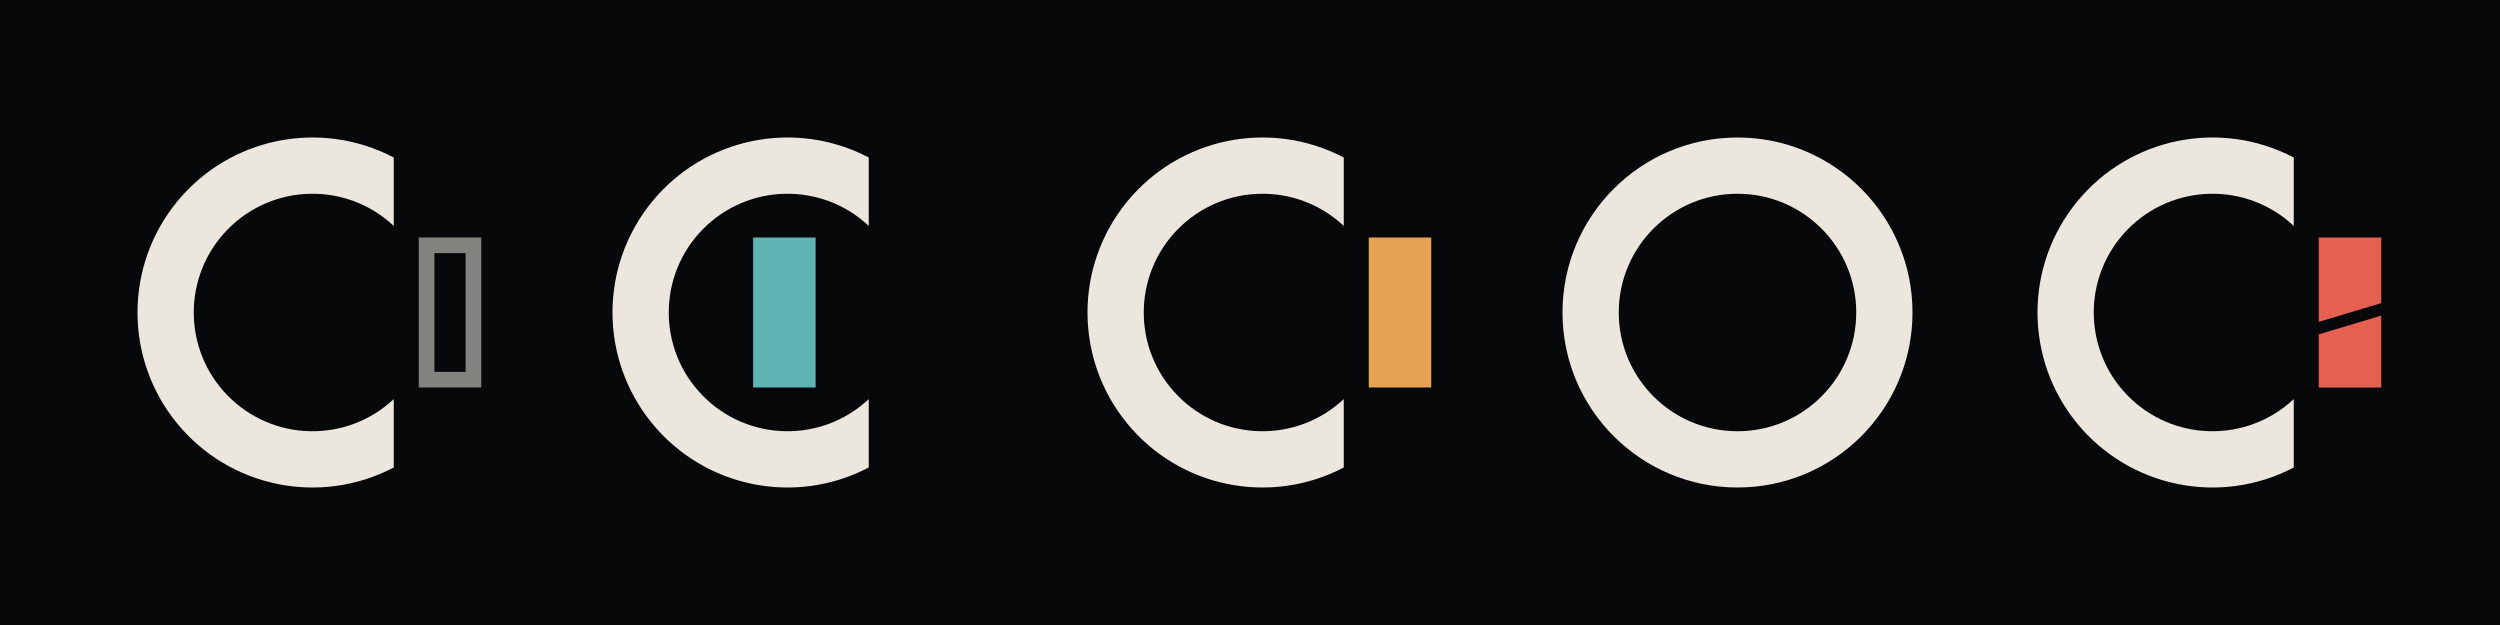
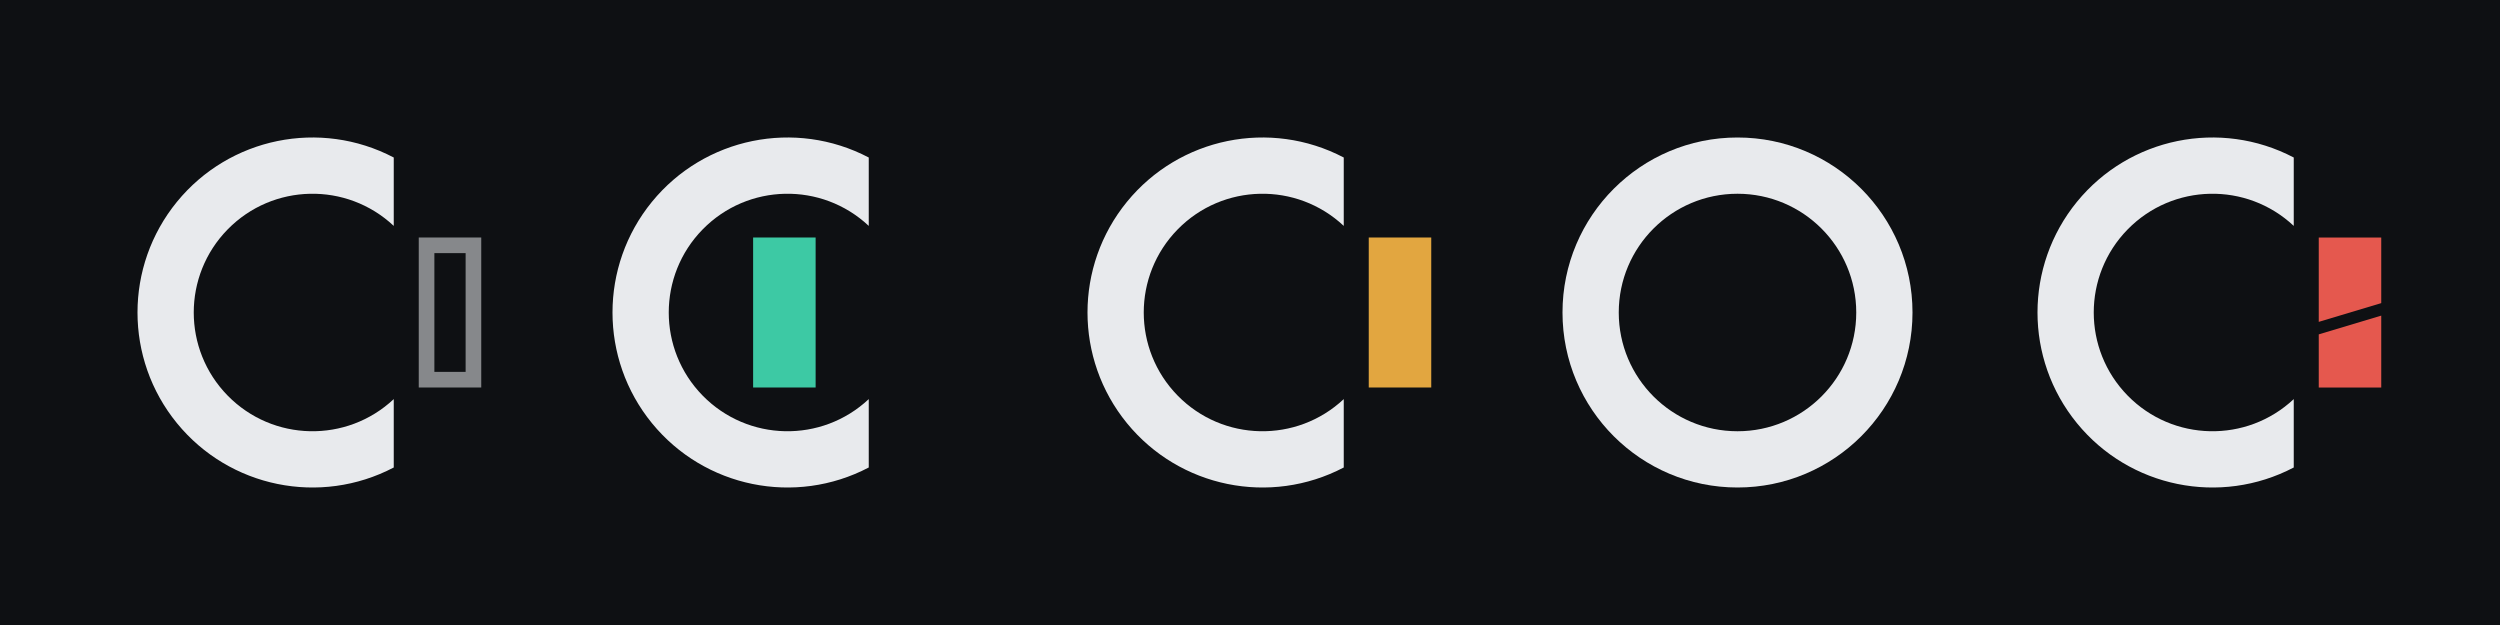
<svg xmlns="http://www.w3.org/2000/svg" viewBox="0 0 400 100" fill="none">
-   <rect width="400" height="100" fill="#07080A" />
+   <rect width="400" height="100" fill="#0E1013" />
  <g transform="translate(18 18)">
-     <path d="M45 7.201A28 28 0 1 0 45 56.799V45.856A19 19 0 1 1 45 18.144Z" fill="#ECE7DE" />
-     <rect x="50.25" y="21.25" width="7.5" height="21.5" fill="none" stroke="#ECE7DE" stroke-opacity=".55" stroke-width="2.5" />
+     <path d="M45 7.201A28 28 0 1 0 45 56.799V45.856A19 19 0 1 1 45 18.144Z" fill="#E8EAED" />
+     <rect x="50.25" y="21.25" width="7.5" height="21.5" fill="none" stroke="#E8EAED" stroke-opacity=".55" stroke-width="2.5" />
  </g>
  <g transform="translate(94 18)">
-     <path d="M45 7.201A28 28 0 1 0 45 56.799V45.856A19 19 0 1 1 45 18.144Z" fill="#ECE7DE" />
-     <path d="M26.5 20h10v24h-10Z" fill="#5FB3B3" />
+     <path d="M45 7.201A28 28 0 1 0 45 56.799V45.856A19 19 0 1 1 45 18.144Z" fill="#E8EAED" />
+     <path d="M26.5 20h10v24h-10Z" fill="#3DC9A4" />
  </g>
  <g transform="translate(170 18)">
-     <path d="M45 7.201A28 28 0 1 0 45 56.799V45.856A19 19 0 1 1 45 18.144Z" fill="#ECE7DE" />
-     <path d="M49 20h10v24H49Z" fill="#E8A254" />
+     <path d="M45 7.201A28 28 0 1 0 45 56.799V45.856A19 19 0 1 1 45 18.144Z" fill="#E8EAED" />
+     <path d="M49 20h10v24H49Z" fill="#E2A640" />
  </g>
  <g transform="translate(246 18)">
-     <path d="M32 4A28 28 0 1 0 32 60A28 28 0 1 0 32 4ZM32 13A19 19 0 1 1 32 51A19 19 0 1 1 32 13Z" fill="#ECE7DE" fill-rule="evenodd" />
+     <path d="M32 4A28 28 0 1 0 32 60A28 28 0 1 0 32 4ZM32 13A19 19 0 1 1 32 51A19 19 0 1 1 32 13Z" fill="#E8EAED" fill-rule="evenodd" />
  </g>
  <g transform="translate(322 18)">
-     <path d="M45 7.201A28 28 0 1 0 45 56.799V45.856A19 19 0 1 1 45 18.144Z" fill="#ECE7DE" />
-     <path d="M49 20h10v10.5L49 33.5Z M49 35.5L59 32.5V44H49Z" fill="#E56050" />
+     <path d="M45 7.201A28 28 0 1 0 45 56.799V45.856A19 19 0 1 1 45 18.144Z" fill="#E8EAED" />
+     <path d="M49 20h10v10.5L49 33.5Z M49 35.5L59 32.5V44H49Z" fill="#E5584E" />
  </g>
</svg>
